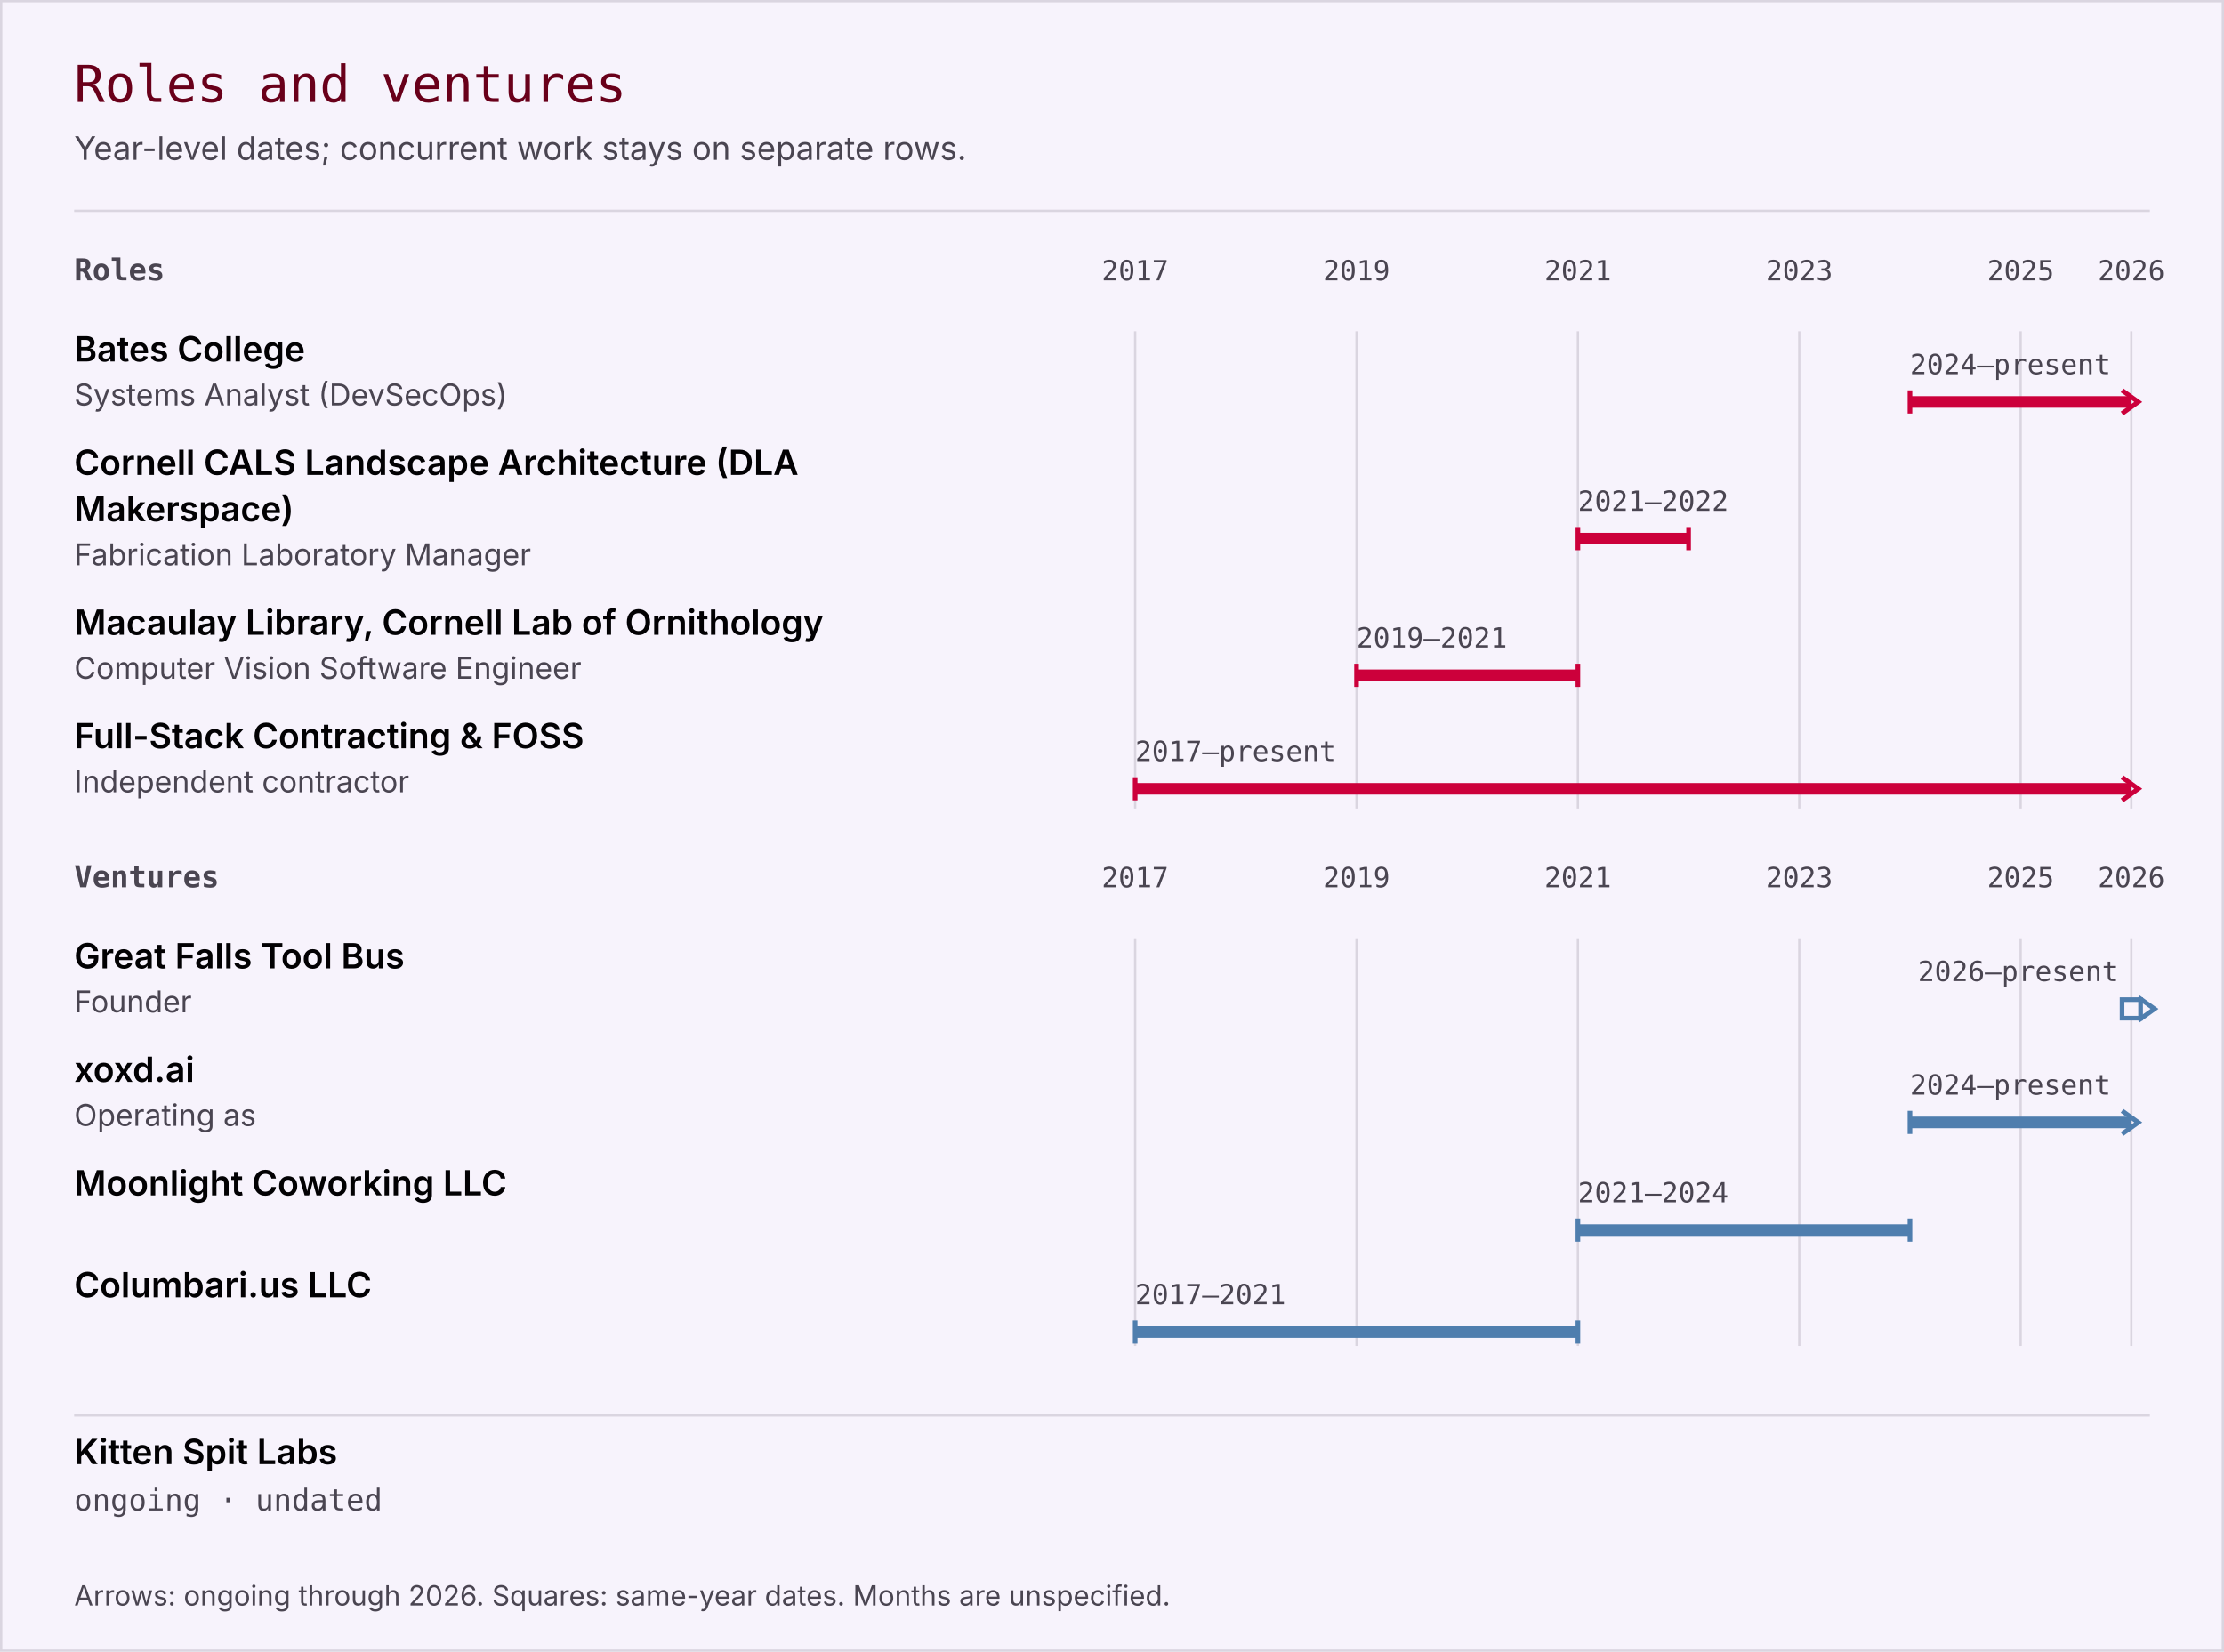
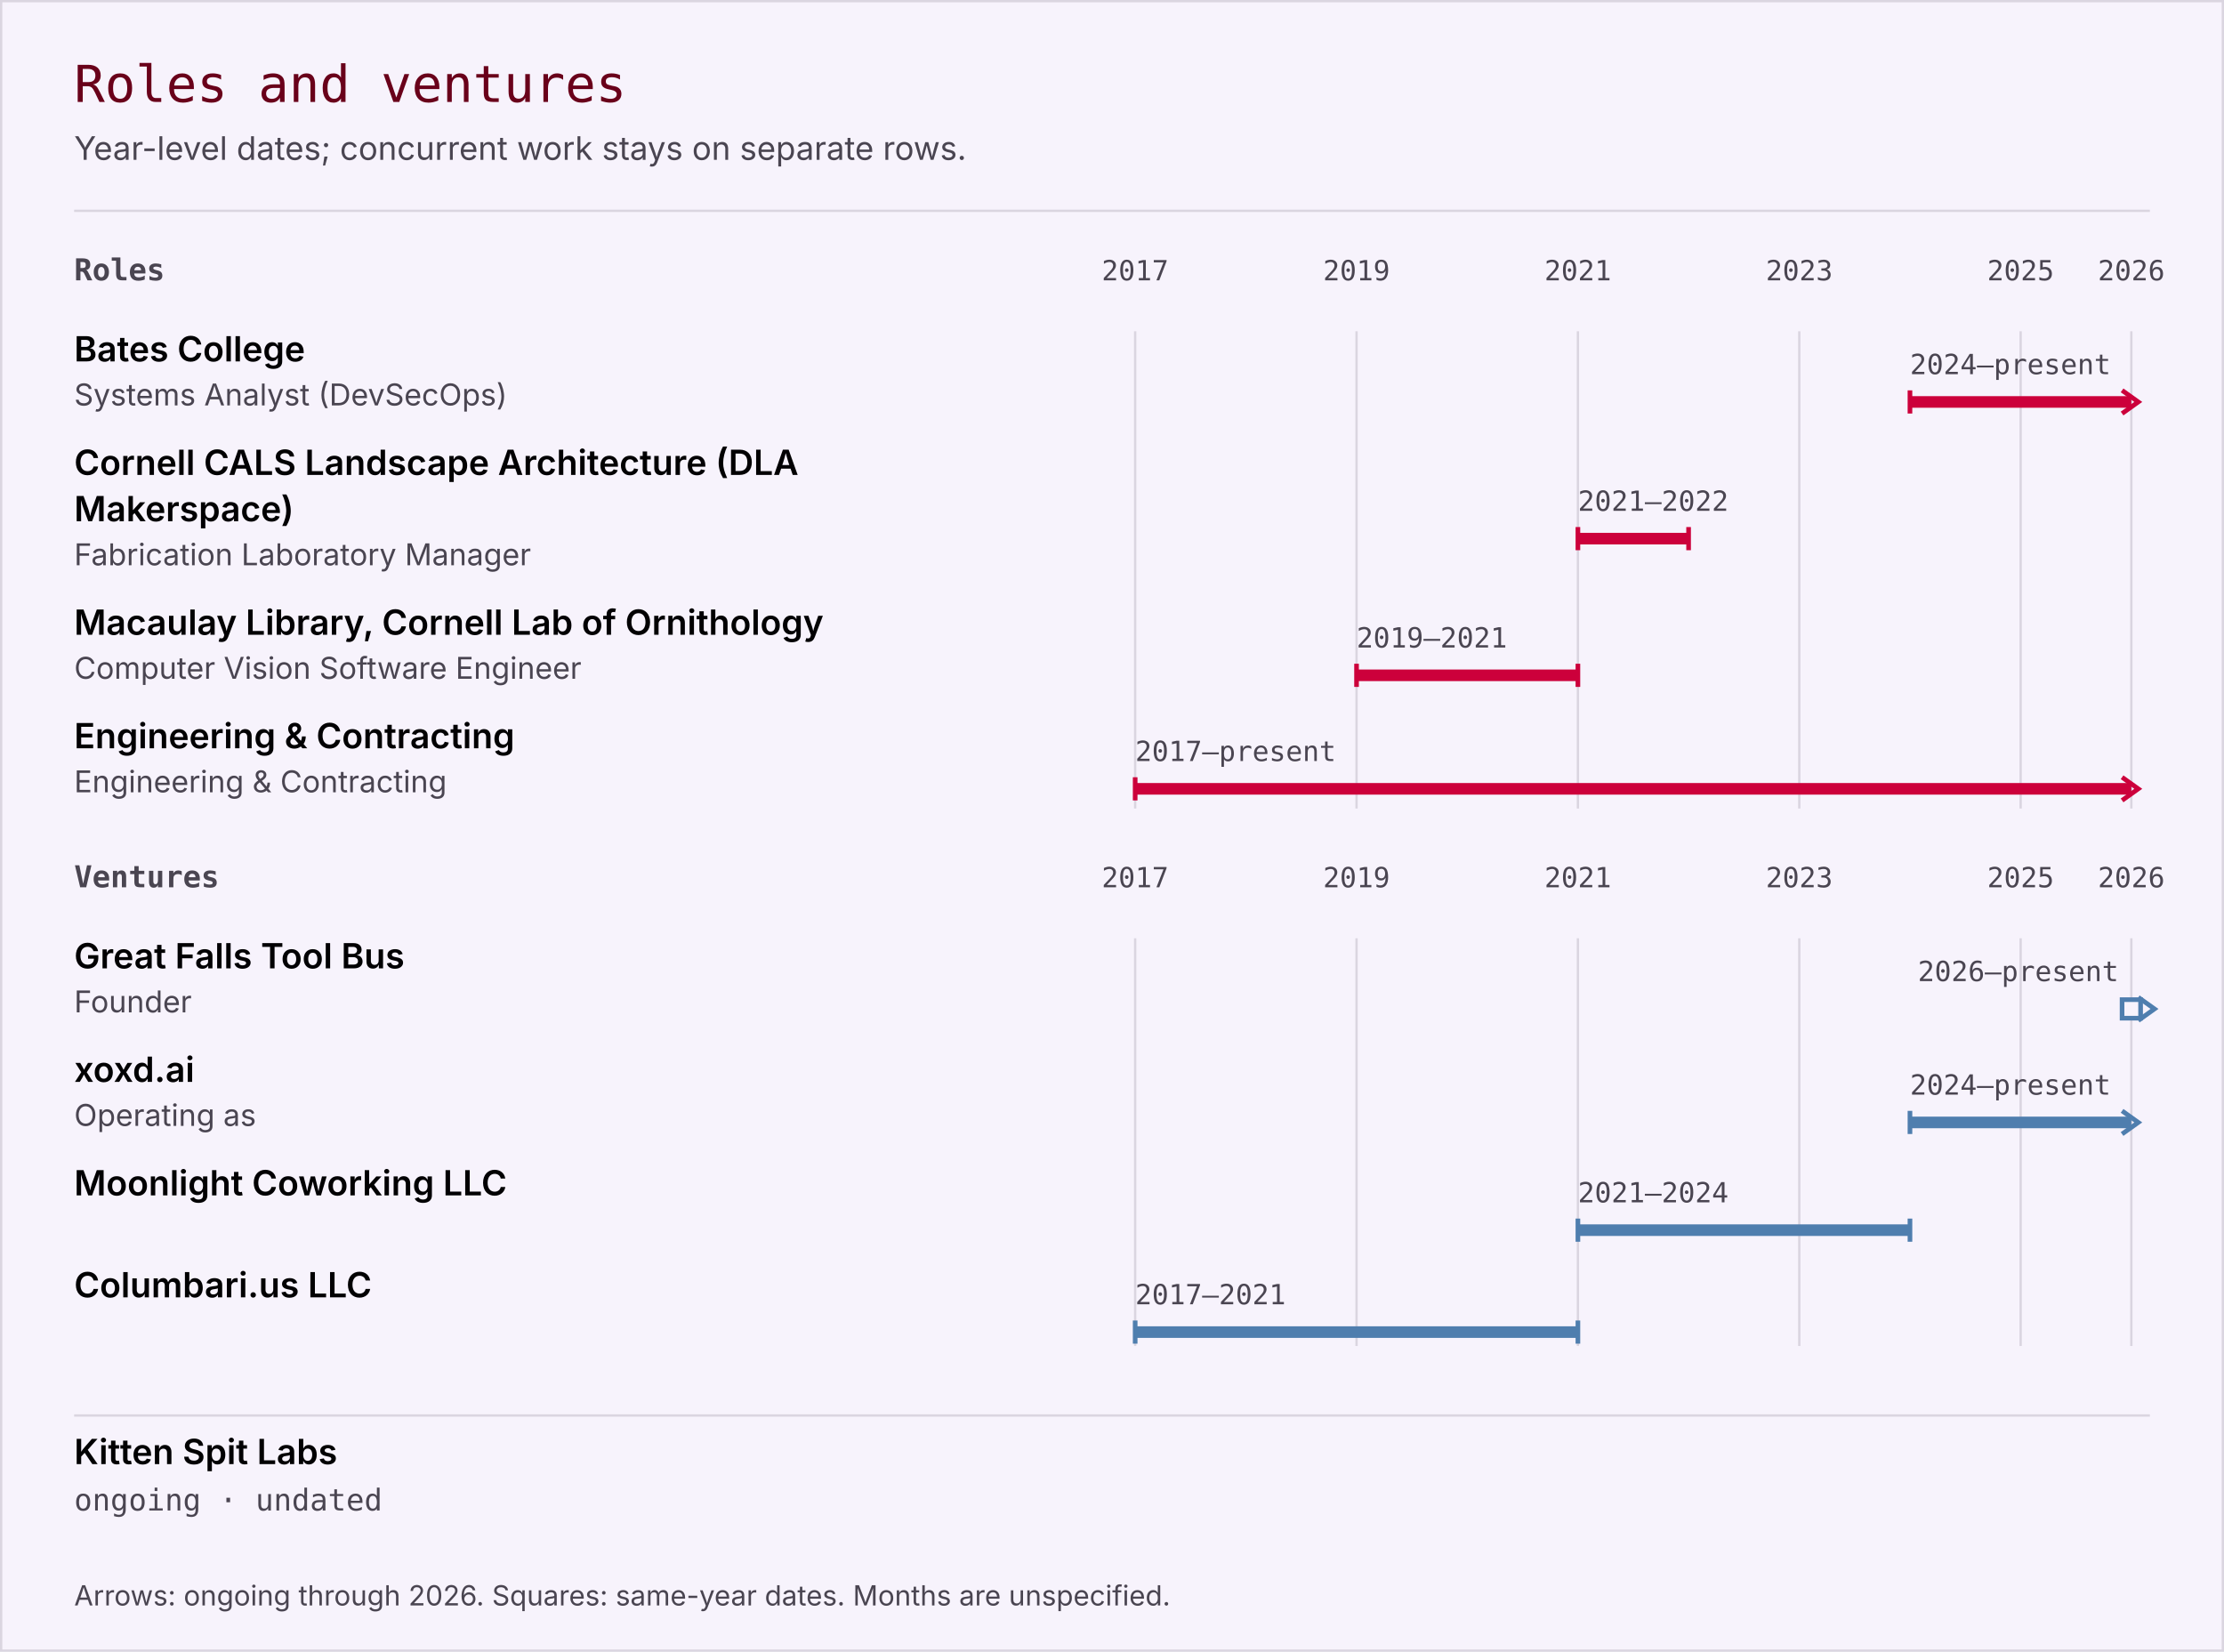
<svg xmlns="http://www.w3.org/2000/svg" viewBox="0 0 960 713" width="960" height="713" role="img" aria-labelledby="roles-ventures-light-960-title" aria-describedby="roles-ventures-light-960-desc">
  <style>text{font-variant-numeric:tabular-nums}@media (prefers-reduced-motion:reduce){*{animation:none!important;transition:none!important}}</style>
  <rect x=".5" y=".5" width="959" height="712" fill="#f7f3fc" stroke="#dad5e0" />
  <text x="32" y="44" font-size="22" font-family="'FiraCode Nerd Font Mono', 'SFMono-Regular', Menlo, Consolas, monospace" font-weight="500" fill="#69001a" text-anchor="start">Roles and ventures</text>
  <text x="32" y="69" font-size="14" font-family="'Inter', Arial, Helvetica, sans-serif" font-weight="400" fill="#4a4551" text-anchor="start">Year-level dates; concurrent work stays on separate rows.</text>
  <line x1="32" y1="91" x2="928" y2="91" stroke="#dad5e0" />
  <g data-plot="dated">
    <text x="32" y="121" font-size="13" font-family="'FiraCode Nerd Font Mono', 'SFMono-Regular', Menlo, Consolas, monospace" font-weight="600" fill="#4a4551" text-anchor="start">Roles</text>
    <text x="490" y="121" font-size="12" font-family="'FiraCode Nerd Font Mono', 'SFMono-Regular', Menlo, Consolas, monospace" font-weight="400" fill="#4a4551" text-anchor="middle">2017</text>
    <text x="585.556" y="121" font-size="12" font-family="'FiraCode Nerd Font Mono', 'SFMono-Regular', Menlo, Consolas, monospace" font-weight="400" fill="#4a4551" text-anchor="middle">2019</text>
    <text x="681.111" y="121" font-size="12" font-family="'FiraCode Nerd Font Mono', 'SFMono-Regular', Menlo, Consolas, monospace" font-weight="400" fill="#4a4551" text-anchor="middle">2021</text>
    <text x="776.667" y="121" font-size="12" font-family="'FiraCode Nerd Font Mono', 'SFMono-Regular', Menlo, Consolas, monospace" font-weight="400" fill="#4a4551" text-anchor="middle">2023</text>
    <text x="872.222" y="121" font-size="12" font-family="'FiraCode Nerd Font Mono', 'SFMono-Regular', Menlo, Consolas, monospace" font-weight="400" fill="#4a4551" text-anchor="middle">2025</text>
    <text x="920" y="121" font-size="12" font-family="'FiraCode Nerd Font Mono', 'SFMono-Regular', Menlo, Consolas, monospace" font-weight="400" fill="#4a4551" text-anchor="middle">2026</text>
    <line x1="490" y1="143" x2="490" y2="349" stroke="#dad5e0" />
    <line x1="585.556" y1="143" x2="585.556" y2="349" stroke="#dad5e0" />
    <line x1="681.111" y1="143" x2="681.111" y2="349" stroke="#dad5e0" />
    <line x1="776.667" y1="143" x2="776.667" y2="349" stroke="#dad5e0" />
    <line x1="872.222" y1="143" x2="872.222" y2="349" stroke="#dad5e0" />
    <line x1="920" y1="143" x2="920" y2="349" stroke="#dad5e0" />
    <g data-row="role" data-name="Bates College">
      <text x="32" y="156" font-size="15" font-family="'Inter', Arial, Helvetica, sans-serif" font-weight="600" fill="#020103" text-anchor="start">Bates College</text>
      <text x="32" y="175" font-size="13" font-family="'Inter', Arial, Helvetica, sans-serif" font-weight="400" fill="#4a4551" text-anchor="start">Systems Analyst (DevSecOps)</text>
      <g data-interval="year" data-start="2024" data-end="2026" data-ongoing="true">
        <line x1="824.444" y1="173.5" x2="920" y2="173.5" stroke="#cc003b" stroke-width="5" />
        <line x1="824.444" y1="168.5" x2="824.444" y2="178.5" stroke="#cc003b" stroke-width="2" />
        <path d="M916 168.5L923 173.5L916 178.5" fill="none" stroke="#cc003b" stroke-width="2" />
      </g>
      <text x="824.444" y="161.5" font-size="12" font-family="'FiraCode Nerd Font Mono', 'SFMono-Regular', Menlo, Consolas, monospace" font-weight="400" fill="#4a4551" text-anchor="start">2024–present</text>
    </g>
    <g data-row="role" data-name="Cornell CALS Landscape Architecture (DLA Makerspace)">
      <text x="32" y="205" font-size="15" font-family="'Inter', Arial, Helvetica, sans-serif" font-weight="600" fill="#020103" text-anchor="start">Cornell CALS Landscape Architecture (DLA</text>
      <text x="32" y="225" font-size="15" font-family="'Inter', Arial, Helvetica, sans-serif" font-weight="600" fill="#020103" text-anchor="start">Makerspace)</text>
      <text x="32" y="244" font-size="13" font-family="'Inter', Arial, Helvetica, sans-serif" font-weight="400" fill="#4a4551" text-anchor="start">Fabrication Laboratory Manager</text>
      <g data-interval="year" data-start="2021" data-end="2022" data-ongoing="false">
        <line x1="681.111" y1="232.5" x2="728.889" y2="232.5" stroke="#cc003b" stroke-width="5" />
        <line x1="681.111" y1="227.5" x2="681.111" y2="237.5" stroke="#cc003b" stroke-width="2" />
        <line x1="728.889" y1="227.5" x2="728.889" y2="237.5" stroke="#cc003b" stroke-width="2" />
      </g>
      <text x="681.111" y="220.5" font-size="12" font-family="'FiraCode Nerd Font Mono', 'SFMono-Regular', Menlo, Consolas, monospace" font-weight="400" fill="#4a4551" text-anchor="start">2021–2022</text>
    </g>
    <g data-row="role" data-name="Macaulay Library, Cornell Lab of Ornithology">
      <text x="32" y="274" font-size="15" font-family="'Inter', Arial, Helvetica, sans-serif" font-weight="600" fill="#020103" text-anchor="start">Macaulay Library, Cornell Lab of Ornithology</text>
      <text x="32" y="293" font-size="13" font-family="'Inter', Arial, Helvetica, sans-serif" font-weight="400" fill="#4a4551" text-anchor="start">Computer Vision Software Engineer</text>
      <g data-interval="year" data-start="2019" data-end="2021" data-ongoing="false">
        <line x1="585.556" y1="291.5" x2="681.111" y2="291.5" stroke="#cc003b" stroke-width="5" />
        <line x1="585.556" y1="286.5" x2="585.556" y2="296.5" stroke="#cc003b" stroke-width="2" />
        <line x1="681.111" y1="286.5" x2="681.111" y2="296.5" stroke="#cc003b" stroke-width="2" />
      </g>
      <text x="585.556" y="279.5" font-size="12" font-family="'FiraCode Nerd Font Mono', 'SFMono-Regular', Menlo, Consolas, monospace" font-weight="400" fill="#4a4551" text-anchor="start">2019–2021</text>
    </g>
-     <g data-row="role" data-name="Full-Stack Contracting &amp; FOSS">
-       <text x="32" y="323" font-size="15" font-family="'Inter', Arial, Helvetica, sans-serif" font-weight="600" fill="#020103" text-anchor="start">Full-Stack Contracting &amp; FOSS</text>
-       <text x="32" y="342" font-size="13" font-family="'Inter', Arial, Helvetica, sans-serif" font-weight="400" fill="#4a4551" text-anchor="start">Independent contractor</text>
+     <g data-row="role" data-name="Engineering &amp; Contracting">
+       <text x="32" y="323" font-size="15" font-family="'Inter', Arial, Helvetica, sans-serif" font-weight="600" fill="#020103" text-anchor="start">Engineering &amp; Contracting</text>
+       <text x="32" y="342" font-size="13" font-family="'Inter', Arial, Helvetica, sans-serif" font-weight="400" fill="#4a4551" text-anchor="start">Engineering &amp; Contracting</text>
      <g data-interval="year" data-start="2017" data-end="2026" data-ongoing="true">
        <line x1="490" y1="340.5" x2="920" y2="340.5" stroke="#cc003b" stroke-width="5" />
        <line x1="490" y1="335.5" x2="490" y2="345.5" stroke="#cc003b" stroke-width="2" />
        <path d="M916 335.5L923 340.5L916 345.5" fill="none" stroke="#cc003b" stroke-width="2" />
      </g>
      <text x="490" y="328.5" font-size="12" font-family="'FiraCode Nerd Font Mono', 'SFMono-Regular', Menlo, Consolas, monospace" font-weight="400" fill="#4a4551" text-anchor="start">2017–present</text>
    </g>
    <text x="32" y="383" font-size="13" font-family="'FiraCode Nerd Font Mono', 'SFMono-Regular', Menlo, Consolas, monospace" font-weight="600" fill="#4a4551" text-anchor="start">Ventures</text>
    <text x="490" y="383" font-size="12" font-family="'FiraCode Nerd Font Mono', 'SFMono-Regular', Menlo, Consolas, monospace" font-weight="400" fill="#4a4551" text-anchor="middle">2017</text>
    <text x="585.556" y="383" font-size="12" font-family="'FiraCode Nerd Font Mono', 'SFMono-Regular', Menlo, Consolas, monospace" font-weight="400" fill="#4a4551" text-anchor="middle">2019</text>
    <text x="681.111" y="383" font-size="12" font-family="'FiraCode Nerd Font Mono', 'SFMono-Regular', Menlo, Consolas, monospace" font-weight="400" fill="#4a4551" text-anchor="middle">2021</text>
    <text x="776.667" y="383" font-size="12" font-family="'FiraCode Nerd Font Mono', 'SFMono-Regular', Menlo, Consolas, monospace" font-weight="400" fill="#4a4551" text-anchor="middle">2023</text>
    <text x="872.222" y="383" font-size="12" font-family="'FiraCode Nerd Font Mono', 'SFMono-Regular', Menlo, Consolas, monospace" font-weight="400" fill="#4a4551" text-anchor="middle">2025</text>
    <text x="920" y="383" font-size="12" font-family="'FiraCode Nerd Font Mono', 'SFMono-Regular', Menlo, Consolas, monospace" font-weight="400" fill="#4a4551" text-anchor="middle">2026</text>
    <line x1="490" y1="405" x2="490" y2="581" stroke="#dad5e0" />
    <line x1="585.556" y1="405" x2="585.556" y2="581" stroke="#dad5e0" />
    <line x1="681.111" y1="405" x2="681.111" y2="581" stroke="#dad5e0" />
    <line x1="776.667" y1="405" x2="776.667" y2="581" stroke="#dad5e0" />
    <line x1="872.222" y1="405" x2="872.222" y2="581" stroke="#dad5e0" />
    <line x1="920" y1="405" x2="920" y2="581" stroke="#dad5e0" />
    <g data-row="venture" data-name="Great Falls Tool Bus">
      <text x="32" y="418" font-size="15" font-family="'Inter', Arial, Helvetica, sans-serif" font-weight="600" fill="#020103" text-anchor="start">Great Falls Tool Bus</text>
      <text x="32" y="437" font-size="13" font-family="'Inter', Arial, Helvetica, sans-serif" font-weight="400" fill="#4a4551" text-anchor="start">Founder</text>
      <g data-interval="year" data-start="2026" data-end="2026" data-ongoing="true">
        <rect x="916" y="431.5" width="8" height="8" fill="#f7f3fc" stroke="#4f7eae" stroke-width="2" data-same-year="true" />
        <path d="M923 430.5L930 435.5L923 440.5" fill="none" stroke="#4f7eae" stroke-width="2" />
      </g>
      <text x="827.84" y="423.5" font-size="12" font-family="'FiraCode Nerd Font Mono', 'SFMono-Regular', Menlo, Consolas, monospace" font-weight="400" fill="#4a4551" text-anchor="start">2026–present</text>
    </g>
    <g data-row="venture" data-name="xoxd.ai">
      <text x="32" y="467" font-size="15" font-family="'Inter', Arial, Helvetica, sans-serif" font-weight="600" fill="#020103" text-anchor="start">xoxd.ai</text>
      <text x="32" y="486" font-size="13" font-family="'Inter', Arial, Helvetica, sans-serif" font-weight="400" fill="#4a4551" text-anchor="start">Operating as</text>
      <g data-interval="year" data-start="2024" data-end="2026" data-ongoing="true">
        <line x1="824.444" y1="484.5" x2="920" y2="484.5" stroke="#4f7eae" stroke-width="5" />
        <line x1="824.444" y1="479.5" x2="824.444" y2="489.5" stroke="#4f7eae" stroke-width="2" />
        <path d="M916 479.5L923 484.5L916 489.5" fill="none" stroke="#4f7eae" stroke-width="2" />
      </g>
      <text x="824.444" y="472.5" font-size="12" font-family="'FiraCode Nerd Font Mono', 'SFMono-Regular', Menlo, Consolas, monospace" font-weight="400" fill="#4a4551" text-anchor="start">2024–present</text>
    </g>
    <g data-row="venture" data-name="Moonlight Coworking LLC">
      <text x="32" y="516" font-size="15" font-family="'Inter', Arial, Helvetica, sans-serif" font-weight="600" fill="#020103" text-anchor="start">Moonlight Coworking LLC</text>
      <g data-interval="year" data-start="2021" data-end="2024" data-ongoing="false">
        <line x1="681.111" y1="531" x2="824.444" y2="531" stroke="#4f7eae" stroke-width="5" />
        <line x1="681.111" y1="526" x2="681.111" y2="536" stroke="#4f7eae" stroke-width="2" />
        <line x1="824.444" y1="526" x2="824.444" y2="536" stroke="#4f7eae" stroke-width="2" />
      </g>
      <text x="681.111" y="519" font-size="12" font-family="'FiraCode Nerd Font Mono', 'SFMono-Regular', Menlo, Consolas, monospace" font-weight="400" fill="#4a4551" text-anchor="start">2021–2024</text>
    </g>
    <g data-row="venture" data-name="Columbari.us LLC">
      <text x="32" y="560" font-size="15" font-family="'Inter', Arial, Helvetica, sans-serif" font-weight="600" fill="#020103" text-anchor="start">Columbari.us LLC</text>
      <g data-interval="year" data-start="2017" data-end="2021" data-ongoing="false">
        <line x1="490" y1="575" x2="681.111" y2="575" stroke="#4f7eae" stroke-width="5" />
        <line x1="490" y1="570" x2="490" y2="580" stroke="#4f7eae" stroke-width="2" />
        <line x1="681.111" y1="570" x2="681.111" y2="580" stroke="#4f7eae" stroke-width="2" />
      </g>
      <text x="490" y="563" font-size="12" font-family="'FiraCode Nerd Font Mono', 'SFMono-Regular', Menlo, Consolas, monospace" font-weight="400" fill="#4a4551" text-anchor="start">2017–2021</text>
    </g>
  </g>
  <line x1="32" y1="611" x2="928" y2="611" stroke="#dad5e0" />
  <g data-row="undated" data-name="Kitten Spit Labs">
    <text x="32" y="632" font-size="15" font-family="'Inter', Arial, Helvetica, sans-serif" font-weight="600" fill="#020103" text-anchor="start">Kitten Spit Labs</text>
    <text x="32" y="652" font-size="13" font-family="'FiraCode Nerd Font Mono', 'SFMono-Regular', Menlo, Consolas, monospace" font-weight="400" fill="#4a4551" text-anchor="start">ongoing · undated</text>
  </g>
  <text x="32" y="693" font-size="12" font-family="'Inter', Arial, Helvetica, sans-serif" font-weight="400" fill="#4a4551" text-anchor="start">Arrows: ongoing through 2026. Squares: same-year dates. Months are unspecified.</text>
</svg>
